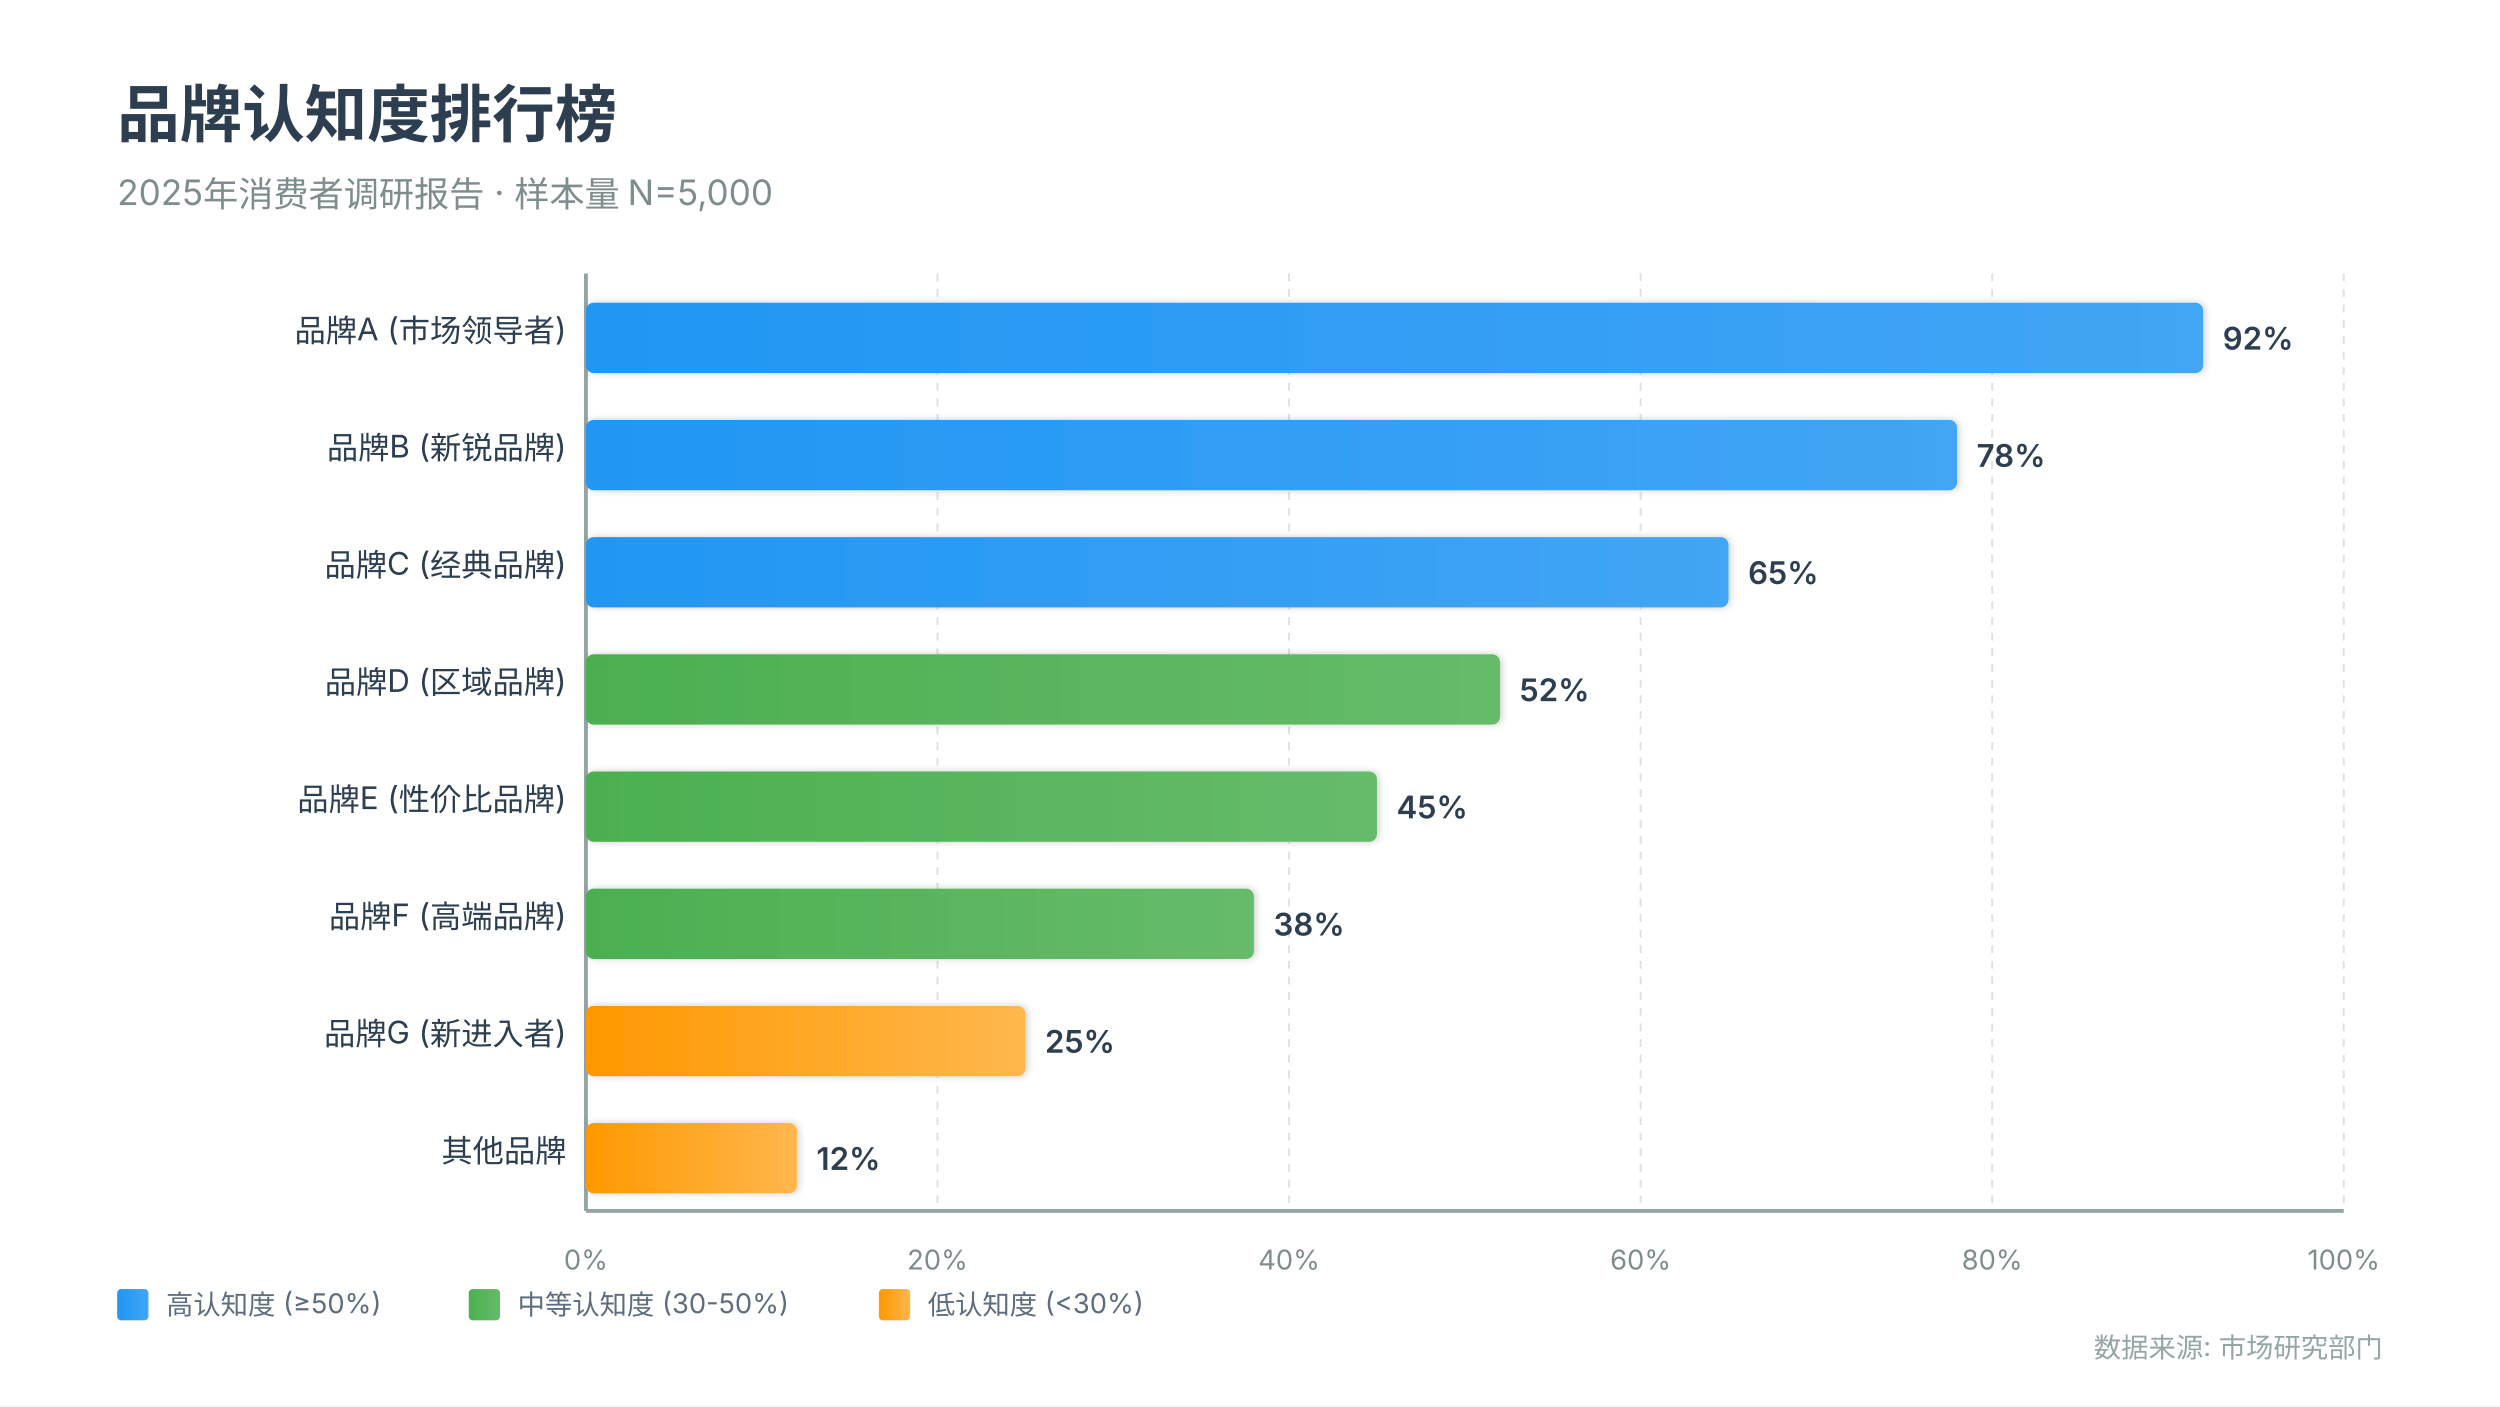
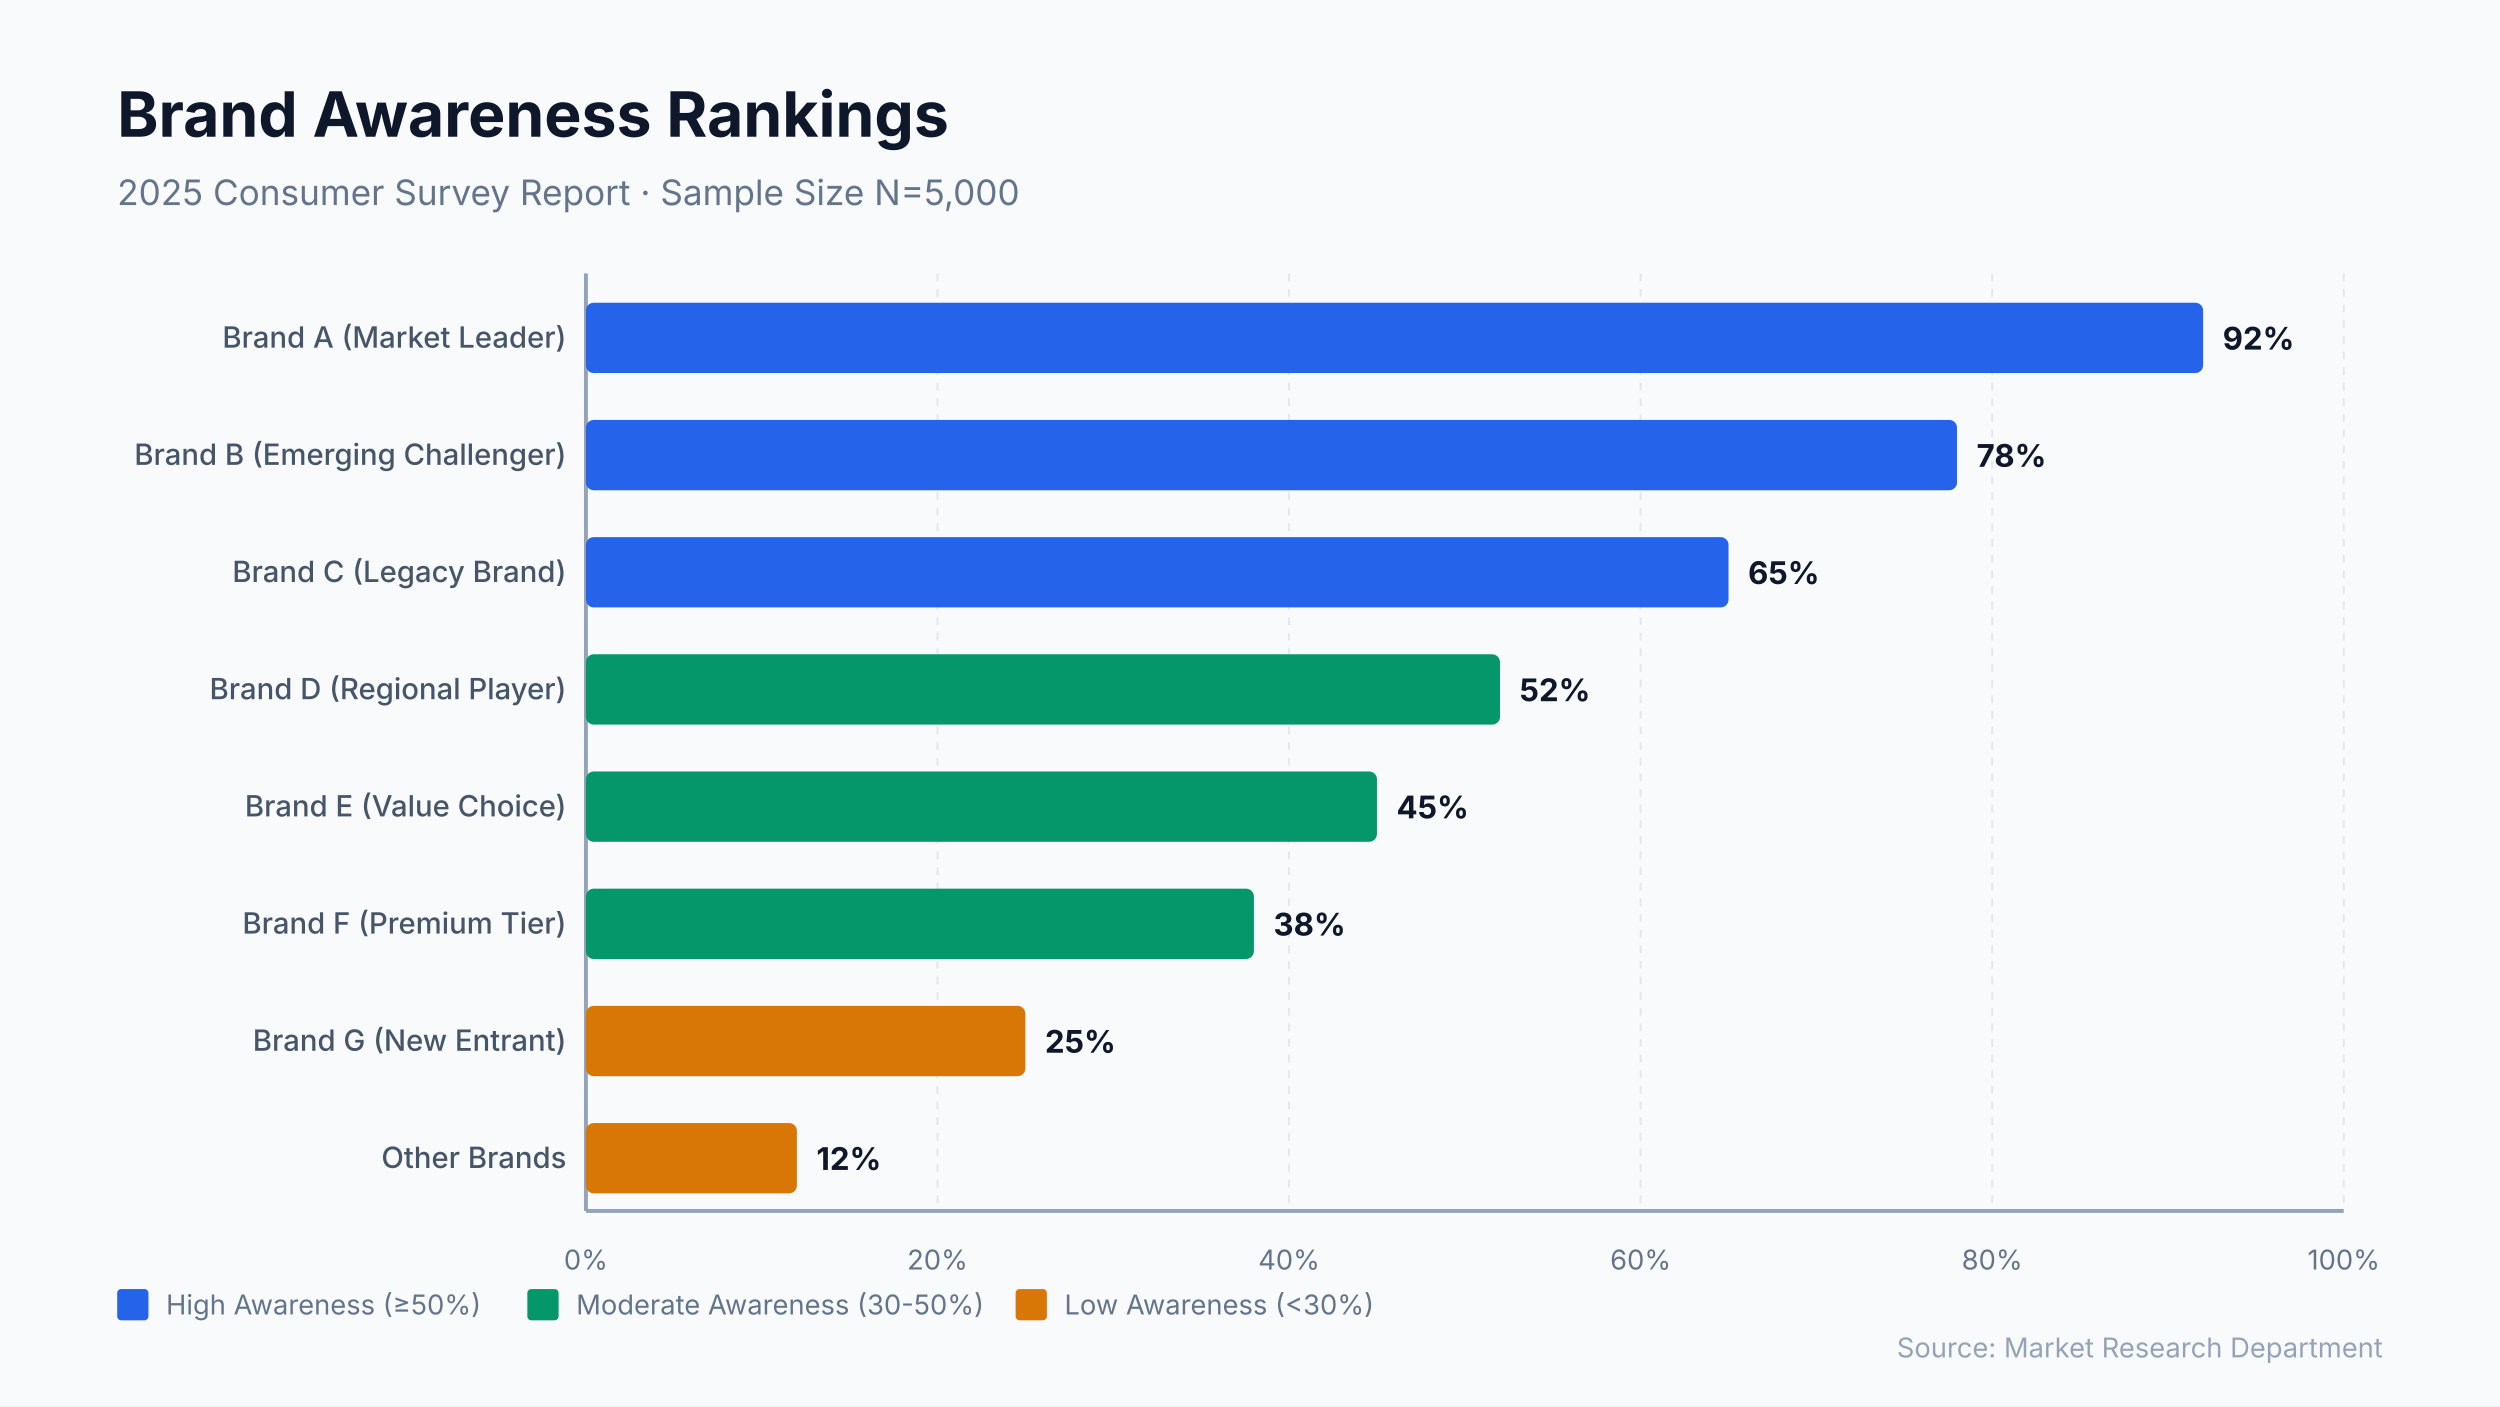
- <svg xmlns="http://www.w3.org/2000/svg" viewBox="0 0 1280 720" width="1280" height="720">
-   <defs>
-     <linearGradient id="hbarGrad1" x1="0%" y1="0%" x2="100%" y2="0%">
-       <stop offset="0%" style="stop-color:#2196F3;stop-opacity:1" />
-       <stop offset="100%" style="stop-color:#42A5F5;stop-opacity:1" />
-     </linearGradient>
-     <linearGradient id="hbarGrad2" x1="0%" y1="0%" x2="100%" y2="0%">
-       <stop offset="0%" style="stop-color:#4CAF50;stop-opacity:1" />
-       <stop offset="100%" style="stop-color:#66BB6A;stop-opacity:1" />
-     </linearGradient>
-     <linearGradient id="hbarGrad3" x1="0%" y1="0%" x2="100%" y2="0%">
-       <stop offset="0%" style="stop-color:#FF9800;stop-opacity:1" />
-       <stop offset="100%" style="stop-color:#FFB74D;stop-opacity:1" />
-     </linearGradient>
-     <filter id="hbarShadow">
-       <feGaussianBlur in="SourceAlpha" stdDeviation="2" />
-       <feOffset dx="1" dy="0" />
-       <feComponentTransfer>
-         <feFuncA type="linear" slope="0.2" />
-       </feComponentTransfer>
-       <feMerge>
-         <feMergeNode />
-         <feMergeNode in="SourceGraphic" />
-       </feMerge>
-     </filter>
-   </defs>
-   <rect width="1280" height="720" fill="#FFFFFF" />
-   <text x="60" y="70" font-family="-apple-system, BlinkMacSystemFont, 'Segoe UI', 'PingFang SC', 'Microsoft YaHei', sans-serif" font-size="32" font-weight="bold" fill="#2C3E50">
-     <tspan>品牌认知度排行榜</tspan>
-   </text>
-   <text x="60" y="105" font-family="-apple-system, BlinkMacSystemFont, 'Segoe UI', 'PingFang SC', 'Microsoft YaHei', sans-serif" font-size="18" fill="#7F8C8D">
-     <tspan>2025年消费者调研报告 · 样本量 N=5,000</tspan>
-   </text>
-   <g id="chartArea">
-     <line x1="300" y1="140" x2="300" y2="620" stroke="#E0E0E0" stroke-width="1" stroke-dasharray="4,4" />
-     <line x1="480" y1="140" x2="480" y2="620" stroke="#E0E0E0" stroke-width="1" stroke-dasharray="4,4" />
-     <line x1="660" y1="140" x2="660" y2="620" stroke="#E0E0E0" stroke-width="1" stroke-dasharray="4,4" />
-     <line x1="840" y1="140" x2="840" y2="620" stroke="#E0E0E0" stroke-width="1" stroke-dasharray="4,4" />
-     <line x1="1020" y1="140" x2="1020" y2="620" stroke="#E0E0E0" stroke-width="1" stroke-dasharray="4,4" />
-     <line x1="1200" y1="140" x2="1200" y2="620" stroke="#E0E0E0" stroke-width="1" stroke-dasharray="4,4" />
-     <text x="300" y="650" font-family="-apple-system, BlinkMacSystemFont, 'Segoe UI', sans-serif" font-size="14" fill="#7F8C8D" text-anchor="middle">
-       <tspan>0%</tspan>
-     </text>
-     <text x="480" y="650" font-family="-apple-system, BlinkMacSystemFont, 'Segoe UI', sans-serif" font-size="14" fill="#7F8C8D" text-anchor="middle">
-       <tspan>20%</tspan>
-     </text>
-     <text x="660" y="650" font-family="-apple-system, BlinkMacSystemFont, 'Segoe UI', sans-serif" font-size="14" fill="#7F8C8D" text-anchor="middle">
-       <tspan>40%</tspan>
-     </text>
-     <text x="840" y="650" font-family="-apple-system, BlinkMacSystemFont, 'Segoe UI', sans-serif" font-size="14" fill="#7F8C8D" text-anchor="middle">
-       <tspan>60%</tspan>
-     </text>
-     <text x="1020" y="650" font-family="-apple-system, BlinkMacSystemFont, 'Segoe UI', sans-serif" font-size="14" fill="#7F8C8D" text-anchor="middle">
-       <tspan>80%</tspan>
-     </text>
-     <text x="1200" y="650" font-family="-apple-system, BlinkMacSystemFont, 'Segoe UI', sans-serif" font-size="14" fill="#7F8C8D" text-anchor="middle">
-       <tspan>100%</tspan>
-     </text>
-     <line x1="300" y1="140" x2="300" y2="620" stroke="#95A5A6" stroke-width="2" />
-     <line x1="300" y1="620" x2="1200" y2="620" stroke="#95A5A6" stroke-width="2" />
-     <text x="290" y="175" font-family="-apple-system, BlinkMacSystemFont, 'Segoe UI', 'PingFang SC', 'Microsoft YaHei', sans-serif" font-size="16" fill="#2C3E50" text-anchor="end">
-       <tspan>品牌A (市场领导者)</tspan>
-     </text>
-     <rect x="300" y="155" width="828" height="36" rx="4" fill="url(#hbarGrad1)" filter="url(#hbarShadow)" />
-     <text x="1138" y="179" font-family="-apple-system, BlinkMacSystemFont, 'Segoe UI', sans-serif" font-size="16" font-weight="600" fill="#2C3E50">
-       <tspan>92%</tspan>
-     </text>
-     <text x="290" y="235" font-family="-apple-system, BlinkMacSystemFont, 'Segoe UI', 'PingFang SC', 'Microsoft YaHei', sans-serif" font-size="16" fill="#2C3E50" text-anchor="end">
-       <tspan>品牌B (新锐品牌)</tspan>
-     </text>
-     <rect x="300" y="215" width="702" height="36" rx="4" fill="url(#hbarGrad1)" filter="url(#hbarShadow)" />
-     <text x="1012" y="239" font-family="-apple-system, BlinkMacSystemFont, 'Segoe UI', sans-serif" font-size="16" font-weight="600" fill="#2C3E50">
-       <tspan>78%</tspan>
-     </text>
-     <text x="290" y="295" font-family="-apple-system, BlinkMacSystemFont, 'Segoe UI', 'PingFang SC', 'Microsoft YaHei', sans-serif" font-size="16" fill="#2C3E50" text-anchor="end">
-       <tspan>品牌C (经典品牌)</tspan>
-     </text>
-     <rect x="300" y="275" width="585" height="36" rx="4" fill="url(#hbarGrad1)" filter="url(#hbarShadow)" />
-     <text x="895" y="299" font-family="-apple-system, BlinkMacSystemFont, 'Segoe UI', sans-serif" font-size="16" font-weight="600" fill="#2C3E50">
-       <tspan>65%</tspan>
-     </text>
-     <text x="290" y="355" font-family="-apple-system, BlinkMacSystemFont, 'Segoe UI', 'PingFang SC', 'Microsoft YaHei', sans-serif" font-size="16" fill="#2C3E50" text-anchor="end">
-       <tspan>品牌D (区域品牌)</tspan>
-     </text>
-     <rect x="300" y="335" width="468" height="36" rx="4" fill="url(#hbarGrad2)" filter="url(#hbarShadow)" />
-     <text x="778" y="359" font-family="-apple-system, BlinkMacSystemFont, 'Segoe UI', sans-serif" font-size="16" font-weight="600" fill="#2C3E50">
-       <tspan>52%</tspan>
-     </text>
-     <text x="290" y="415" font-family="-apple-system, BlinkMacSystemFont, 'Segoe UI', 'PingFang SC', 'Microsoft YaHei', sans-serif" font-size="16" fill="#2C3E50" text-anchor="end">
-       <tspan>品牌E (性价比品牌)</tspan>
-     </text>
-     <rect x="300" y="395" width="405" height="36" rx="4" fill="url(#hbarGrad2)" filter="url(#hbarShadow)" />
-     <text x="715" y="419" font-family="-apple-system, BlinkMacSystemFont, 'Segoe UI', sans-serif" font-size="16" font-weight="600" fill="#2C3E50">
-       <tspan>45%</tspan>
-     </text>
-     <text x="290" y="475" font-family="-apple-system, BlinkMacSystemFont, 'Segoe UI', 'PingFang SC', 'Microsoft YaHei', sans-serif" font-size="16" fill="#2C3E50" text-anchor="end">
-       <tspan>品牌F (高端品牌)</tspan>
-     </text>
-     <rect x="300" y="455" width="342" height="36" rx="4" fill="url(#hbarGrad2)" filter="url(#hbarShadow)" />
-     <text x="652" y="479" font-family="-apple-system, BlinkMacSystemFont, 'Segoe UI', sans-serif" font-size="16" font-weight="600" fill="#2C3E50">
-       <tspan>38%</tspan>
-     </text>
-     <text x="290" y="535" font-family="-apple-system, BlinkMacSystemFont, 'Segoe UI', 'PingFang SC', 'Microsoft YaHei', sans-serif" font-size="16" fill="#2C3E50" text-anchor="end">
-       <tspan>品牌G (新进入者)</tspan>
-     </text>
-     <rect x="300" y="515" width="225" height="36" rx="4" fill="url(#hbarGrad3)" filter="url(#hbarShadow)" />
-     <text x="535" y="539" font-family="-apple-system, BlinkMacSystemFont, 'Segoe UI', sans-serif" font-size="16" font-weight="600" fill="#2C3E50">
-       <tspan>25%</tspan>
-     </text>
-     <text x="290" y="595" font-family="-apple-system, BlinkMacSystemFont, 'Segoe UI', 'PingFang SC', 'Microsoft YaHei', sans-serif" font-size="16" fill="#2C3E50" text-anchor="end">
-       <tspan>其他品牌</tspan>
-     </text>
-     <rect x="300" y="575" width="108" height="36" rx="4" fill="url(#hbarGrad3)" filter="url(#hbarShadow)" />
-     <text x="418" y="599" font-family="-apple-system, BlinkMacSystemFont, 'Segoe UI', sans-serif" font-size="16" font-weight="600" fill="#2C3E50">
-       <tspan>12%</tspan>
-     </text>
+ <svg xmlns="http://www.w3.org/2000/svg" viewBox="0 0 1280 720" width="1280" height="720" font-family="-apple-system, BlinkMacSystemFont, 'Segoe UI', sans-serif" font-size="12">
+   <rect width="1280" height="720" fill="#F8FAFC" />
+   <g id="header" data-pptx-bounds="40 15 1200 125">
+     <text x="60" y="70" font-size="32" font-weight="700" fill="#0F172A">Brand Awareness Rankings</text>
+     <text x="60" y="105" font-size="18" fill="#64748B">2025 Consumer Survey Report · Sample Size N=5,000</text>
  </g>
-   <g id="legend">
-     <rect x="60" y="660" width="16" height="16" rx="2" fill="url(#hbarGrad1)" />
-     <text x="85" y="673" font-family="-apple-system, BlinkMacSystemFont, 'Segoe UI', 'PingFang SC', 'Microsoft YaHei', sans-serif" font-size="14" fill="#5D6D7E">
-       <tspan>高认知度 (≥50%)</tspan>
-     </text>
-     <rect x="240" y="660" width="16" height="16" rx="2" fill="url(#hbarGrad2)" />
-     <text x="265" y="673" font-family="-apple-system, BlinkMacSystemFont, 'Segoe UI', 'PingFang SC', 'Microsoft YaHei', sans-serif" font-size="14" fill="#5D6D7E">
-       <tspan>中等认知度 (30-50%)</tspan>
-     </text>
-     <rect x="450" y="660" width="16" height="16" rx="2" fill="url(#hbarGrad3)" />
-     <text x="475" y="673" font-family="-apple-system, BlinkMacSystemFont, 'Segoe UI', 'PingFang SC', 'Microsoft YaHei', sans-serif" font-size="14" fill="#5D6D7E">
-       <tspan>低认知度 (&lt;30%)</tspan>
-     </text>
+   <g id="horizontal_bar_chart" data-pptx-bounds="0 108 1280 577" data-pptx-replace-with="chart">
+     <g id="chartArea">
+       <line x1="300" y1="140" x2="300" y2="620" stroke="#E2E8F0" stroke-width="1" stroke-dasharray="4,4" />
+       <line x1="480" y1="140" x2="480" y2="620" stroke="#E2E8F0" stroke-width="1" stroke-dasharray="4,4" />
+       <line x1="660" y1="140" x2="660" y2="620" stroke="#E2E8F0" stroke-width="1" stroke-dasharray="4,4" />
+       <line x1="840" y1="140" x2="840" y2="620" stroke="#E2E8F0" stroke-width="1" stroke-dasharray="4,4" />
+       <line x1="1020" y1="140" x2="1020" y2="620" stroke="#E2E8F0" stroke-width="1" stroke-dasharray="4,4" />
+       <line x1="1200" y1="140" x2="1200" y2="620" stroke="#E2E8F0" stroke-width="1" stroke-dasharray="4,4" />
+       <text x="300" y="650" font-size="14" fill="#64748B" text-anchor="middle">0%</text>
+       <text x="480" y="650" font-size="14" fill="#64748B" text-anchor="middle">20%</text>
+       <text x="660" y="650" font-size="14" fill="#64748B" text-anchor="middle">40%</text>
+       <text x="840" y="650" font-size="14" fill="#64748B" text-anchor="middle">60%</text>
+       <text x="1020" y="650" font-size="14" fill="#64748B" text-anchor="middle">80%</text>
+       <text x="1200" y="650" font-size="14" fill="#64748B" text-anchor="middle">100%</text>
+       <line x1="300" y1="140" x2="300" y2="620" stroke="#94A3B8" stroke-width="2" />
+       <line x1="300" y1="620" x2="1200" y2="620" stroke="#94A3B8" stroke-width="2" />
+       <text x="290" y="178" font-size="15" font-weight="500" fill="#475569" text-anchor="end">Brand A (Market Leader)</text>
+       <rect x="300" y="155" width="828" height="36" rx="4" fill="#2563EB" />
+       <text x="1138" y="179" font-size="16" font-weight="700" fill="#0F172A">92%</text>
+       <text x="290" y="238" font-size="15" font-weight="500" fill="#475569" text-anchor="end">Brand B (Emerging Challenger)</text>
+       <rect x="300" y="215" width="702" height="36" rx="4" fill="#2563EB" />
+       <text x="1012" y="239" font-size="16" font-weight="700" fill="#0F172A">78%</text>
+       <text x="290" y="298" font-size="15" font-weight="500" fill="#475569" text-anchor="end">Brand C (Legacy Brand)</text>
+       <rect x="300" y="275" width="585" height="36" rx="4" fill="#2563EB" />
+       <text x="895" y="299" font-size="16" font-weight="700" fill="#0F172A">65%</text>
+       <text x="290" y="358" font-size="15" font-weight="500" fill="#475569" text-anchor="end">Brand D (Regional Player)</text>
+       <rect x="300" y="335" width="468" height="36" rx="4" fill="#059669" />
+       <text x="778" y="359" font-size="16" font-weight="700" fill="#0F172A">52%</text>
+       <text x="290" y="418" font-size="15" font-weight="500" fill="#475569" text-anchor="end">Brand E (Value Choice)</text>
+       <rect x="300" y="395" width="405" height="36" rx="4" fill="#059669" />
+       <text x="715" y="419" font-size="16" font-weight="700" fill="#0F172A">45%</text>
+       <text x="290" y="478" font-size="15" font-weight="500" fill="#475569" text-anchor="end">Brand F (Premium Tier)</text>
+       <rect x="300" y="455" width="342" height="36" rx="4" fill="#059669" />
+       <text x="652" y="479" font-size="16" font-weight="700" fill="#0F172A">38%</text>
+       <text x="290" y="538" font-size="15" font-weight="500" fill="#475569" text-anchor="end">Brand G (New Entrant)</text>
+       <rect x="300" y="515" width="225" height="36" rx="4" fill="#D97706" />
+       <text x="535" y="539" font-size="16" font-weight="700" fill="#0F172A">25%</text>
+       <text x="290" y="598" font-size="15" font-weight="500" fill="#475569" text-anchor="end">Other Brands</text>
+       <rect x="300" y="575" width="108" height="36" rx="4" fill="#D97706" />
+       <text x="418" y="599" font-size="16" font-weight="700" fill="#0F172A">12%</text>
+     </g>
  </g>
-   <text x="1220" y="695" font-family="-apple-system, BlinkMacSystemFont, 'Segoe UI', 'PingFang SC', 'Microsoft YaHei', sans-serif" font-size="14" fill="#95A5A6" text-anchor="end">
-     <tspan>数据来源: 市场研究部门</tspan>
-   </text>
+   <g id="legend" data-pptx-bounds="0 653 772 30">
+     <rect x="60" y="660" width="16" height="16" rx="2" fill="#2563EB" />
+     <text x="85" y="673" font-size="14" fill="#64748B">High Awareness (≥50%)</text>
+     <rect x="270" y="660" width="16" height="16" rx="2" fill="#059669" />
+     <text x="295" y="673" font-size="14" fill="#64748B">Moderate Awareness (30-50%)</text>
+     <rect x="520" y="660" width="16" height="16" rx="2" fill="#D97706" />
+     <text x="545" y="673" font-size="14" fill="#64748B">Low Awareness (&lt;30%)</text>
+   </g>
+   <g id="source" data-pptx-bounds="40 670 1200 40">
+     <text x="1220" y="695" font-size="14" fill="#94A3B8" text-anchor="end">Source: Market Research Department</text>
+   </g>
</svg>
